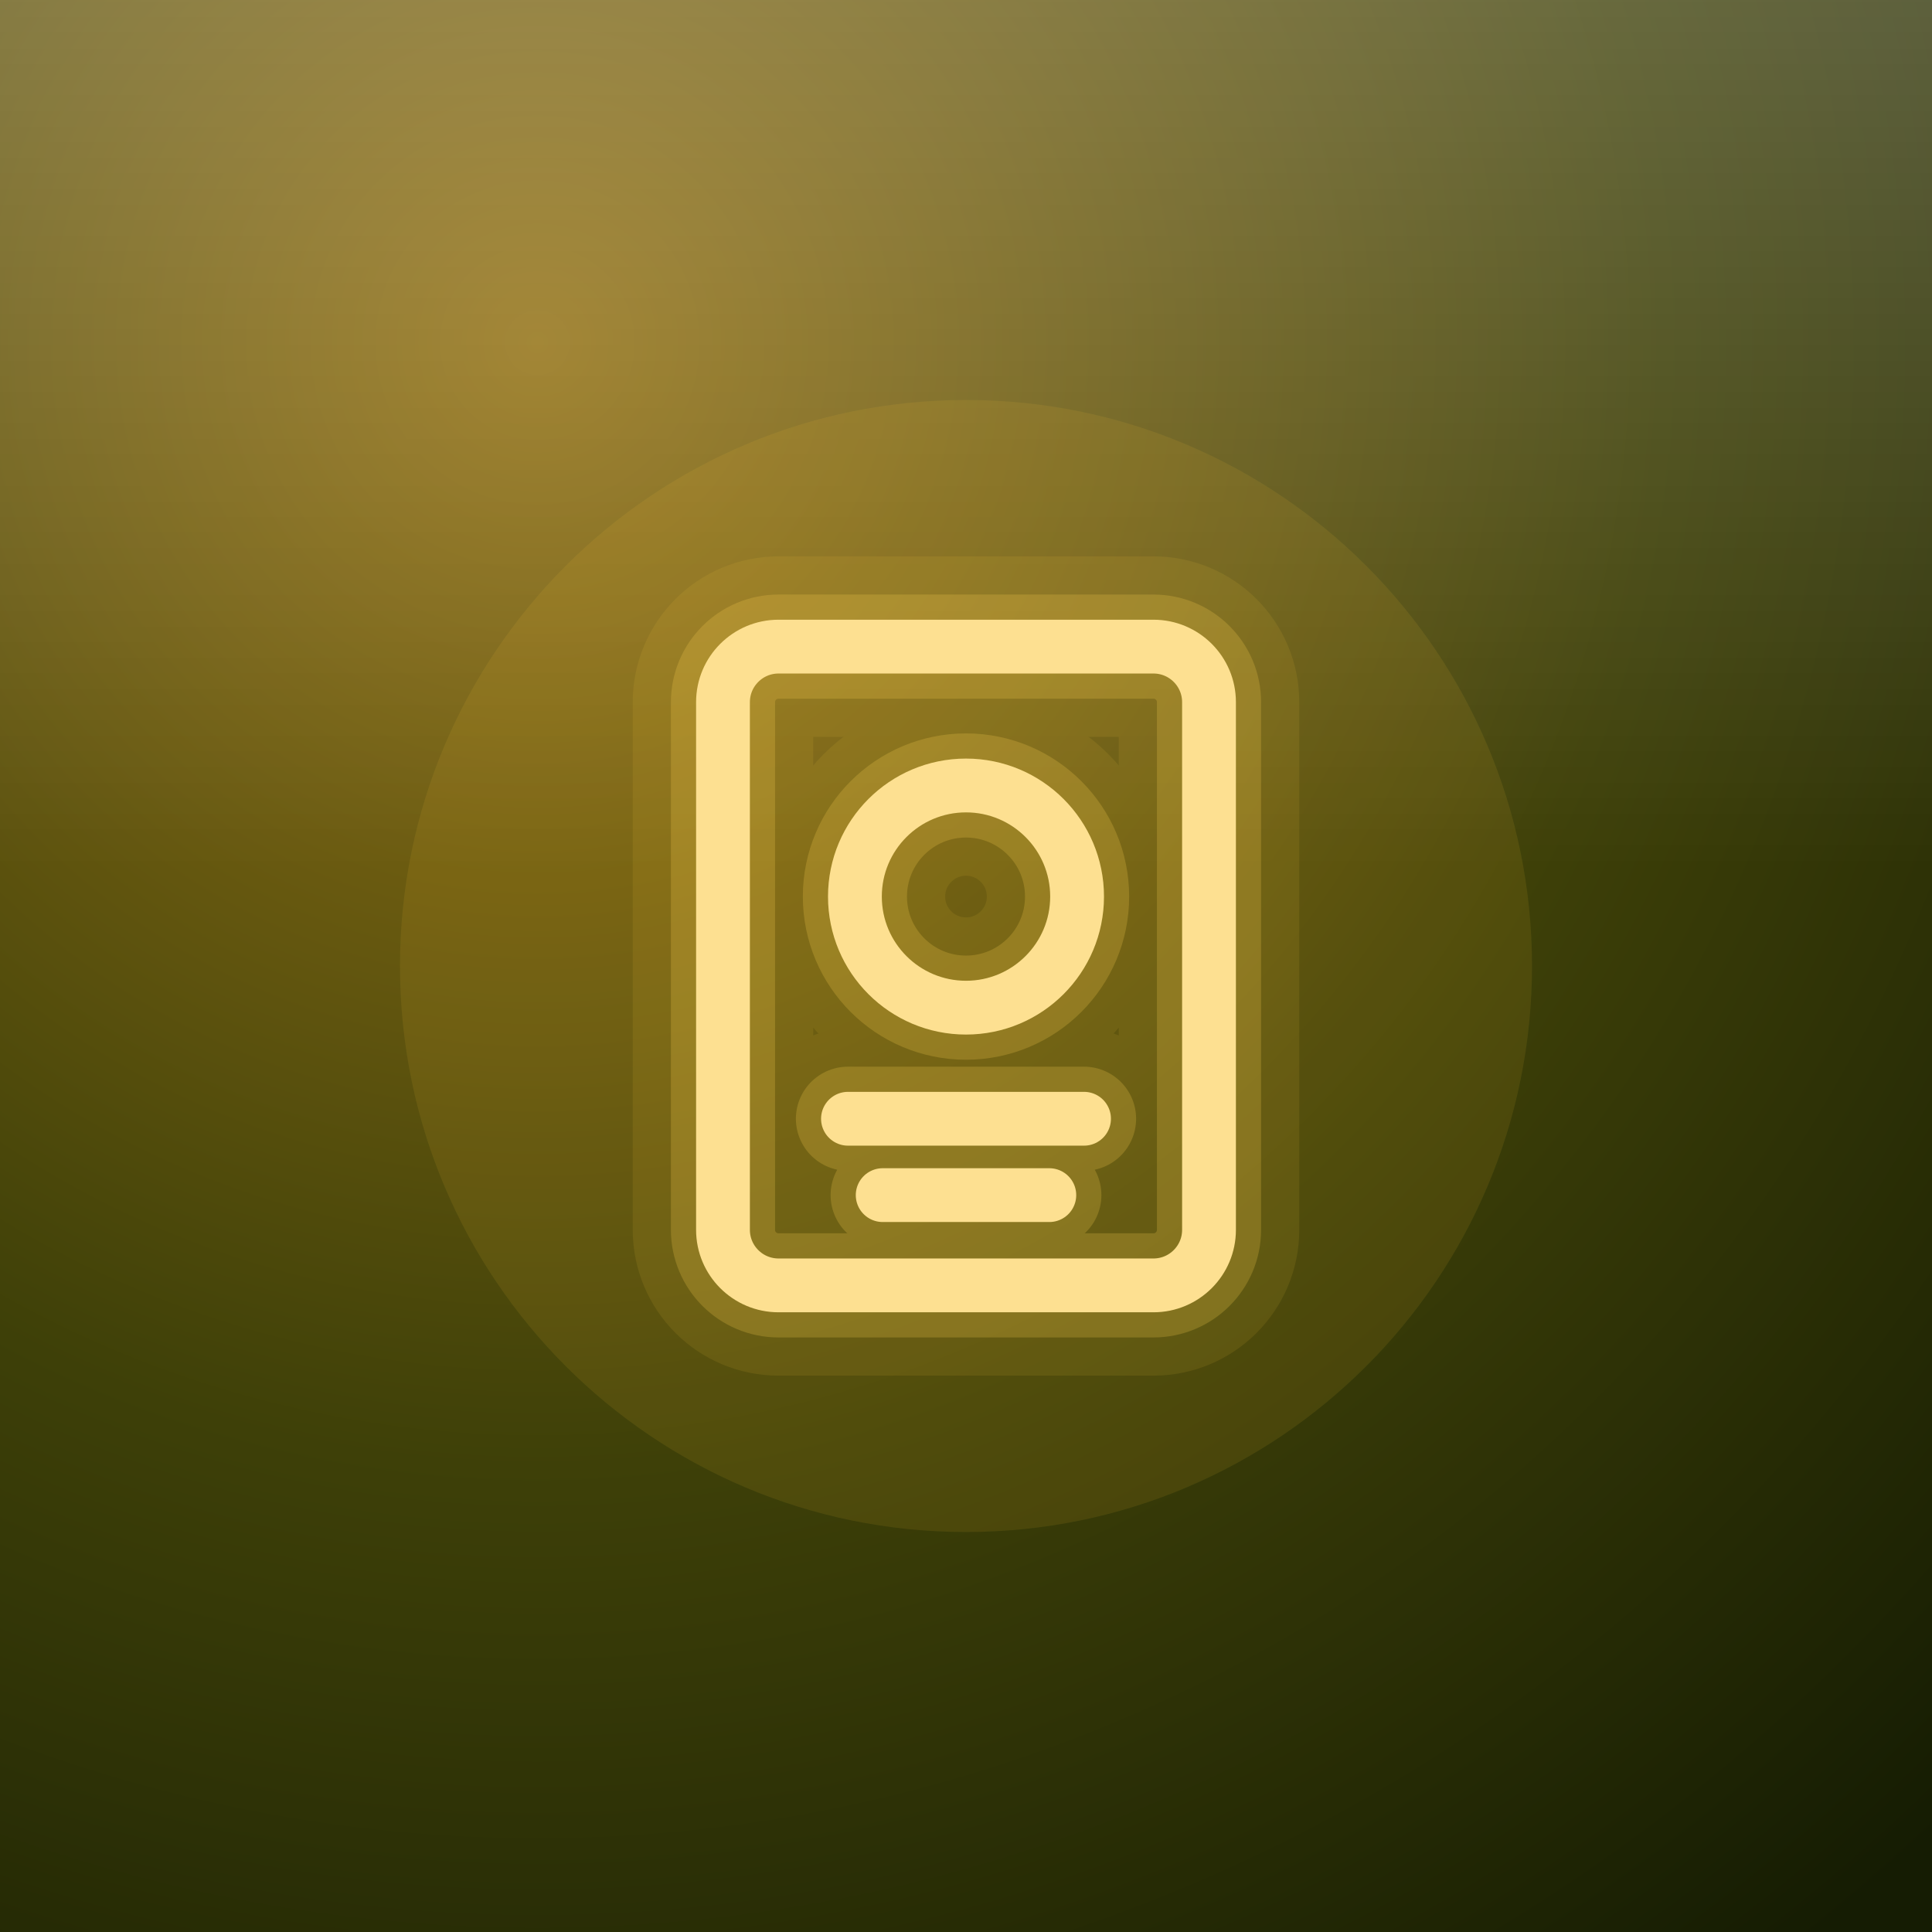
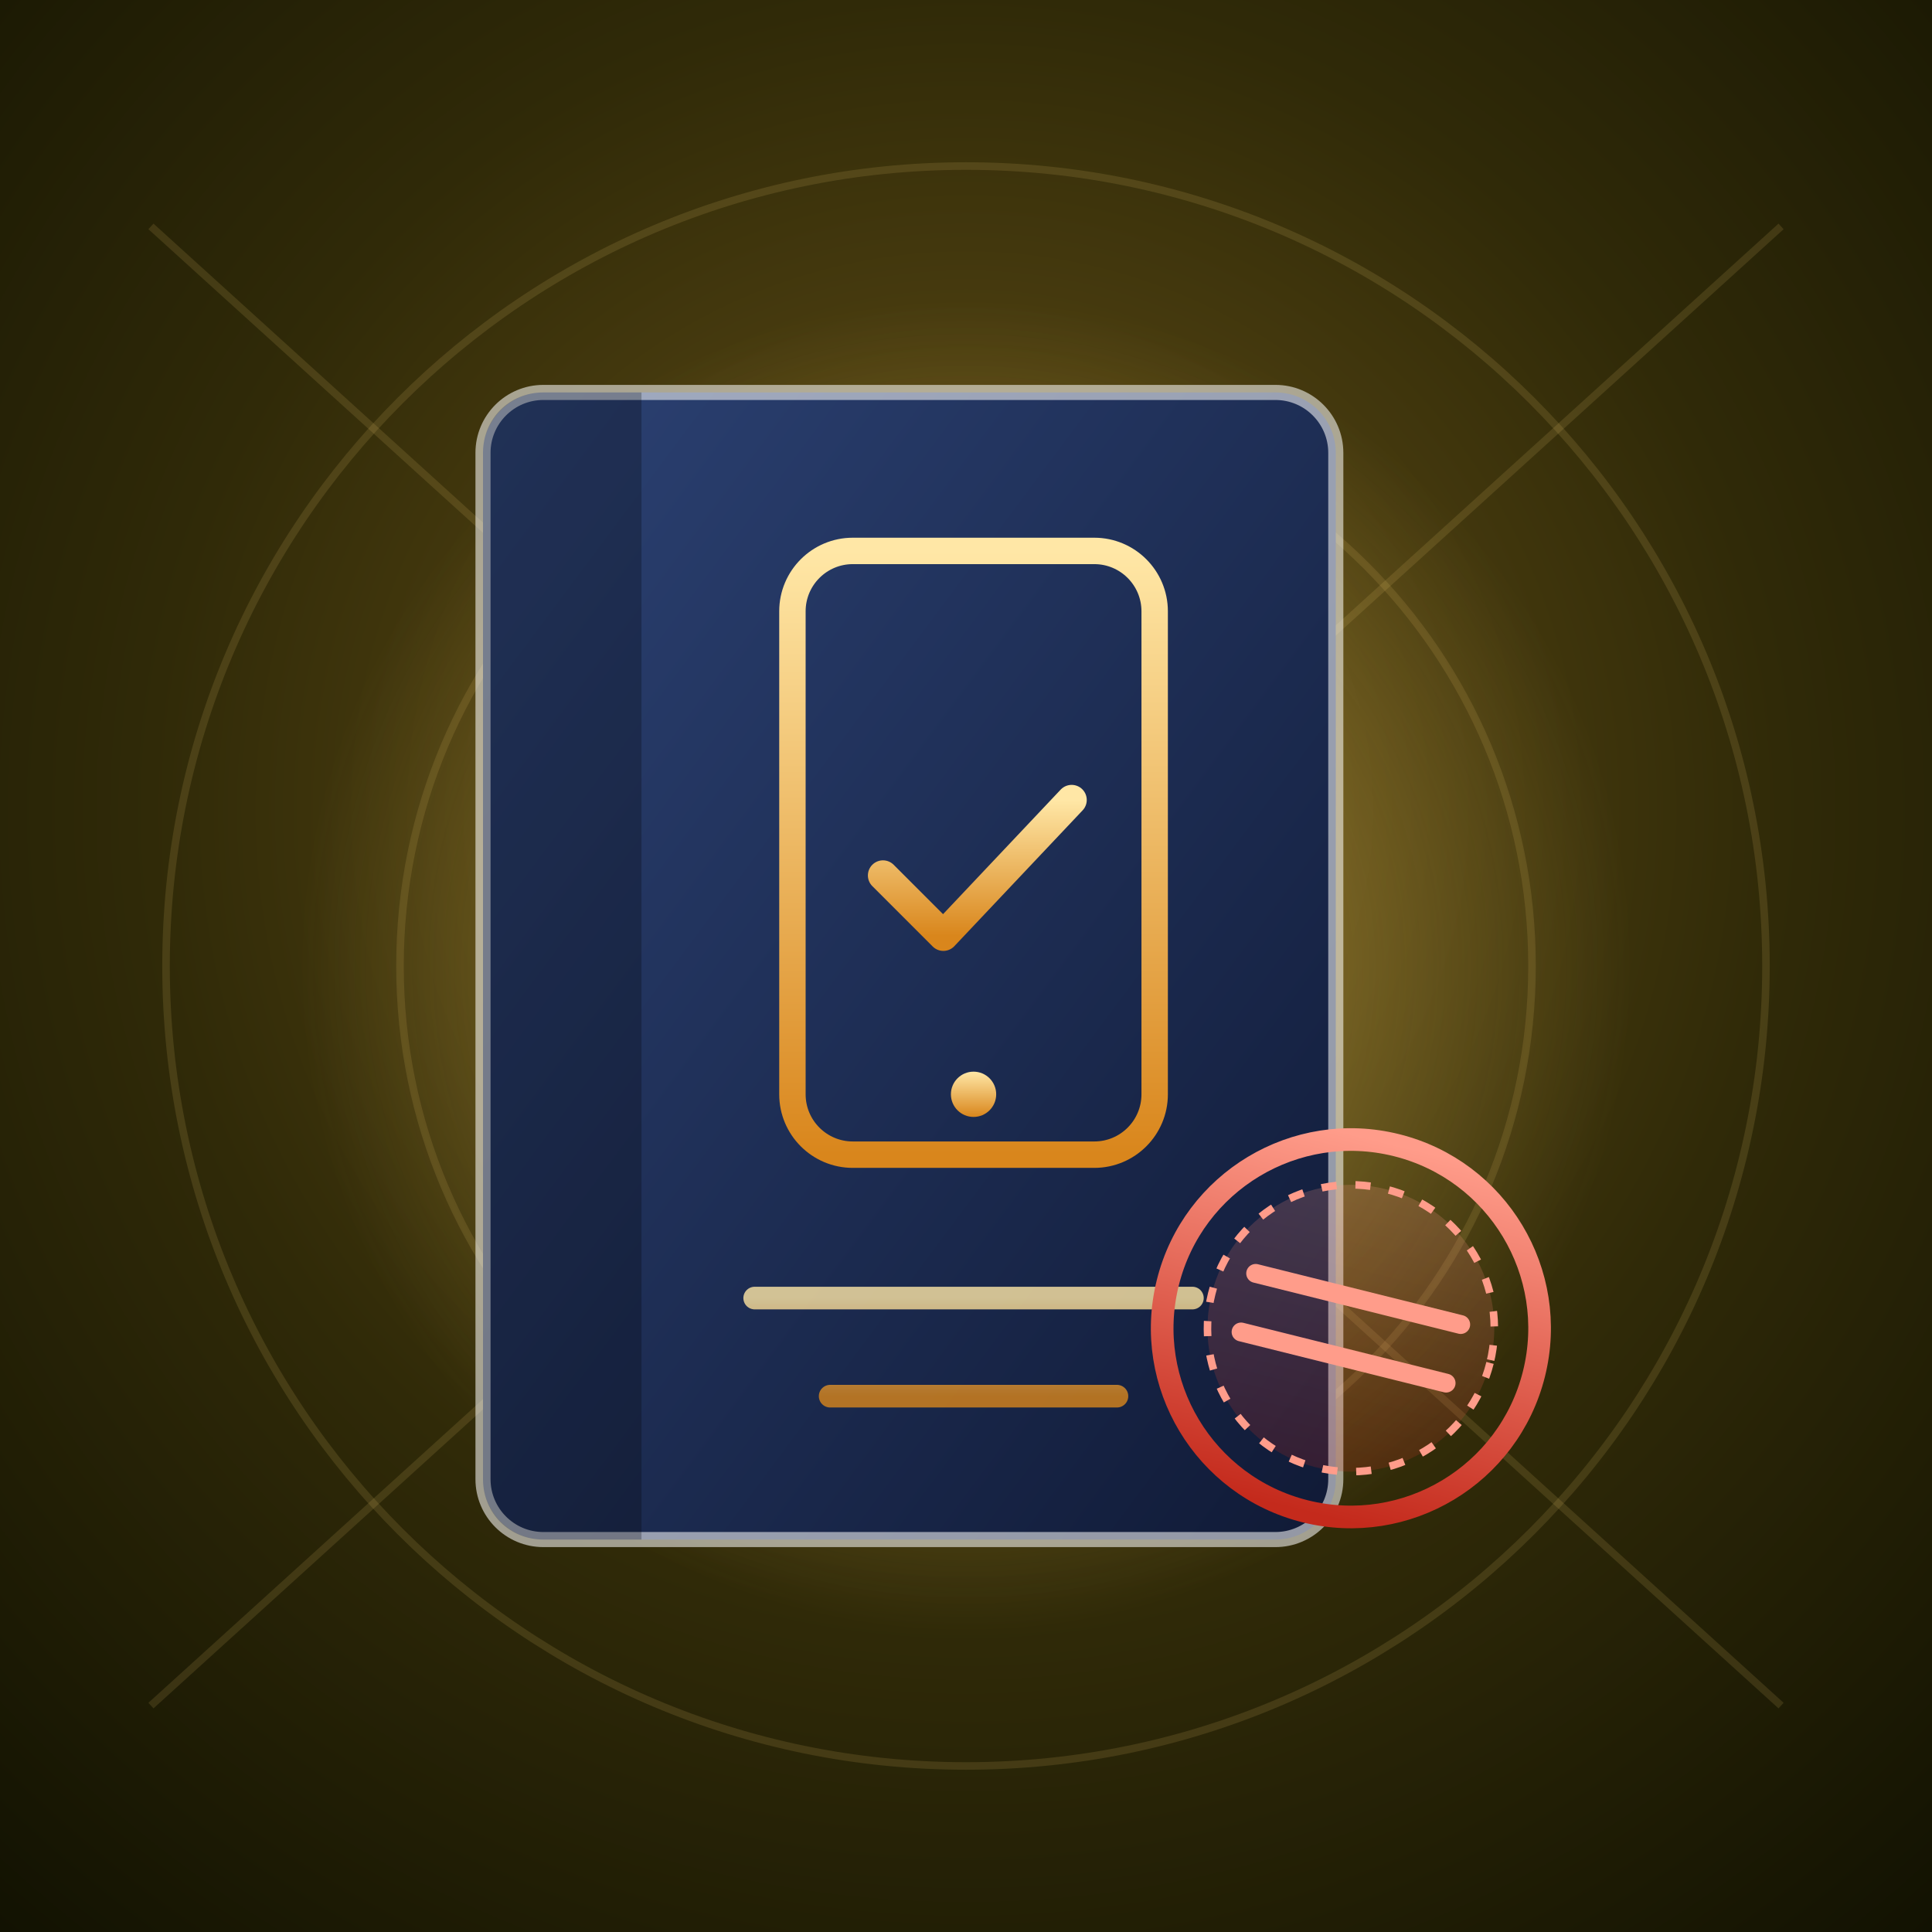
<svg xmlns="http://www.w3.org/2000/svg" viewBox="0 0 512 512">
  <defs>
-     <radialGradient id="b" cx="28%" cy="18%" r="105%">
-       <stop offset="0" stop-color="hsl(44 72% 34%)" />
-       <stop offset=".55" stop-color="hsl(62 78% 14%)" />
-       <stop offset="1" stop-color="hsl(76 80% 6%)" />
+     <radialGradient id="bg" cx="50%" cy="42%" r="76%">
+       <stop offset="0" stop-color="hsl(44 62% 26%)" />
+       <stop offset=".55" stop-color="hsl(52 70% 11%)" />
+       <stop offset="1" stop-color="hsl(60 80% 4%)" />
    </radialGradient>
-     <linearGradient id="s" x1="0" y1="0" x2="0" y2="1">
-       <stop offset="0" stop-color="#fff" stop-opacity=".22" />
-       <stop offset=".45" stop-color="#fff" stop-opacity="0" />
+     <radialGradient id="halo" cx="50%" cy="50%" r="50%">
+       <stop offset="0" stop-color="hsl(44 95% 68%)" stop-opacity=".5" />
+       <stop offset="1" stop-color="hsl(44 95% 68%)" stop-opacity="0" />
+     </radialGradient>
+     <linearGradient id="L" x1="0" y1="0" x2="1" y2="1">
+       <stop offset="0" stop-color="hsl(44 95% 86%)" />
+       <stop offset="1" stop-color="hsl(44 70% 46%)" />
    </linearGradient>
-     <clipPath id="c">
-       <rect width="512" height="512" />
-     </clipPath>
+     <linearGradient id="M" x1="0" y1="0" x2="0" y2="1">
+       <stop offset="0" stop-color="hsl(44 80% 62%)" />
+       <stop offset="1" stop-color="hsl(44 72% 30%)" />
+     </linearGradient>
+     <linearGradient id="D" x1="0" y1="0" x2="0" y2="1">
+       <stop offset="0" stop-color="hsl(44 55% 22%)" />
+       <stop offset="1" stop-color="hsl(44 60% 10%)" />
+     </linearGradient>
+     <linearGradient id="P" x1="0" y1="0" x2="1" y2="1">
+       <stop offset="0" stop-color="#fffdf7" />
+       <stop offset="1" stop-color="#d8d0bf" />
+     </linearGradient>
+     <linearGradient id="G" x1="0" y1="0" x2="0" y2="1">
+       <stop offset="0" stop-color="#ffe7a6" />
+       <stop offset="1" stop-color="#d9861c" />
+     </linearGradient>
+     <linearGradient id="R" x1="0" y1="0" x2="0" y2="1">
+       <stop offset="0" stop-color="#ff9c8a" />
+       <stop offset="1" stop-color="#c42a1c" />
+     </linearGradient>
+     <linearGradient id="S" x1="0" y1="0" x2="0" y2="1">
+       <stop offset="0" stop-color="#fff" stop-opacity=".35" />
+       <stop offset=".5" stop-color="#fff" stop-opacity="0" />
+     </linearGradient>
+     <linearGradient id="navy" x1="0" y1="0" x2="1" y2="1">
+       <stop offset="0" stop-color="#2c4274" />
+       <stop offset="1" stop-color="#101a36" />
+     </linearGradient>
  </defs>
-   <g clip-path="url(#c)">
-     <rect width="512" height="512" fill="url(#b)" />
-     <rect width="512" height="512" fill="url(#s)" />
-     <circle cx="256" cy="256" r="150" fill="hsl(44 95% 60%)" opacity=".10" />
+   <rect width="512" height="512" fill="url(#bg)" />
+   <g fill="none" stroke="hsl(44 90% 72%)" stroke-opacity=".13" stroke-width="2">
+     <circle cx="256" cy="256" r="150" />
+     <circle cx="256" cy="256" r="212" />
+     <path d="M256 256L40 60M256 256L472 60M256 256L40 452M256 256L472 452" />
  </g>
-   <g transform="translate(256 256) scale(9.2) translate(-12 -12)" fill="none" stroke-linecap="round" stroke-linejoin="round" color="hsl(44 96% 76%)">
-     <g stroke="hsl(44 100% 62%)" stroke-width="5.2" opacity=".10">
-       <rect x="5" y="2.8" width="14" height="18.4" rx="1.6" />
-       <circle cx="12" cy="10" r="3.2" />
-       <path d="M8.6 16.4h6.8M9.6 18.6h4.8" />
-     </g>
-     <g stroke="hsl(44 100% 66%)" stroke-width="3" opacity=".22">
-       <rect x="5" y="2.8" width="14" height="18.4" rx="1.6" />
-       <circle cx="12" cy="10" r="3.2" />
-       <path d="M8.6 16.4h6.8M9.6 18.6h4.8" />
-     </g>
-     <g stroke="hsl(44 96% 78%)" stroke-width="1.55">
-       <rect x="5" y="2.8" width="14" height="18.4" rx="1.6" />
-       <circle cx="12" cy="10" r="3.2" />
-       <path d="M8.6 16.4h6.8M9.6 18.6h4.8" />
-     </g>
+   <circle cx="256" cy="256" r="178" fill="url(#halo)" />
+   <rect x="128" y="104" width="226" height="304" rx="16" fill="url(#navy)" stroke="#fff" stroke-opacity=".55" stroke-width="4" stroke-linejoin="round" />
+   <path d="M128 120C128 111 135 104 144 104H170V408H144C135 408 128 401 128 392Z" fill="#000" opacity=".25" />
+   <rect x="210" y="146" width="96" height="160" rx="16" fill="none" stroke="url(#G)" stroke-width="7" />
+   <path d="M240 160H276" stroke="url(#G)" stroke-width="6" stroke-linecap="round" />
+   <circle cx="258" cy="290" r="6" fill="url(#G)" />
+   <path d="M234 232L250 248 284 212" fill="none" stroke="url(#G)" stroke-width="8" stroke-linecap="round" stroke-linejoin="round" />
+   <path d="M200 344H316M220 370H296" stroke="url(#G)" stroke-width="6" stroke-linecap="round" opacity=".8" />
+   <g transform="rotate(14 358 352)">
+     <circle cx="358" cy="352" r="50" fill="none" stroke="url(#R)" stroke-width="6" />
+     <circle cx="358" cy="352" r="38" fill="url(#R)" fill-opacity=".2" stroke="#ff9c8a" stroke-width="2" stroke-dasharray="4 5" />
+     <path d="M330 344H386M330 360H386" stroke="#ff9c8a" stroke-width="5" stroke-linecap="round" />
  </g>
</svg>
